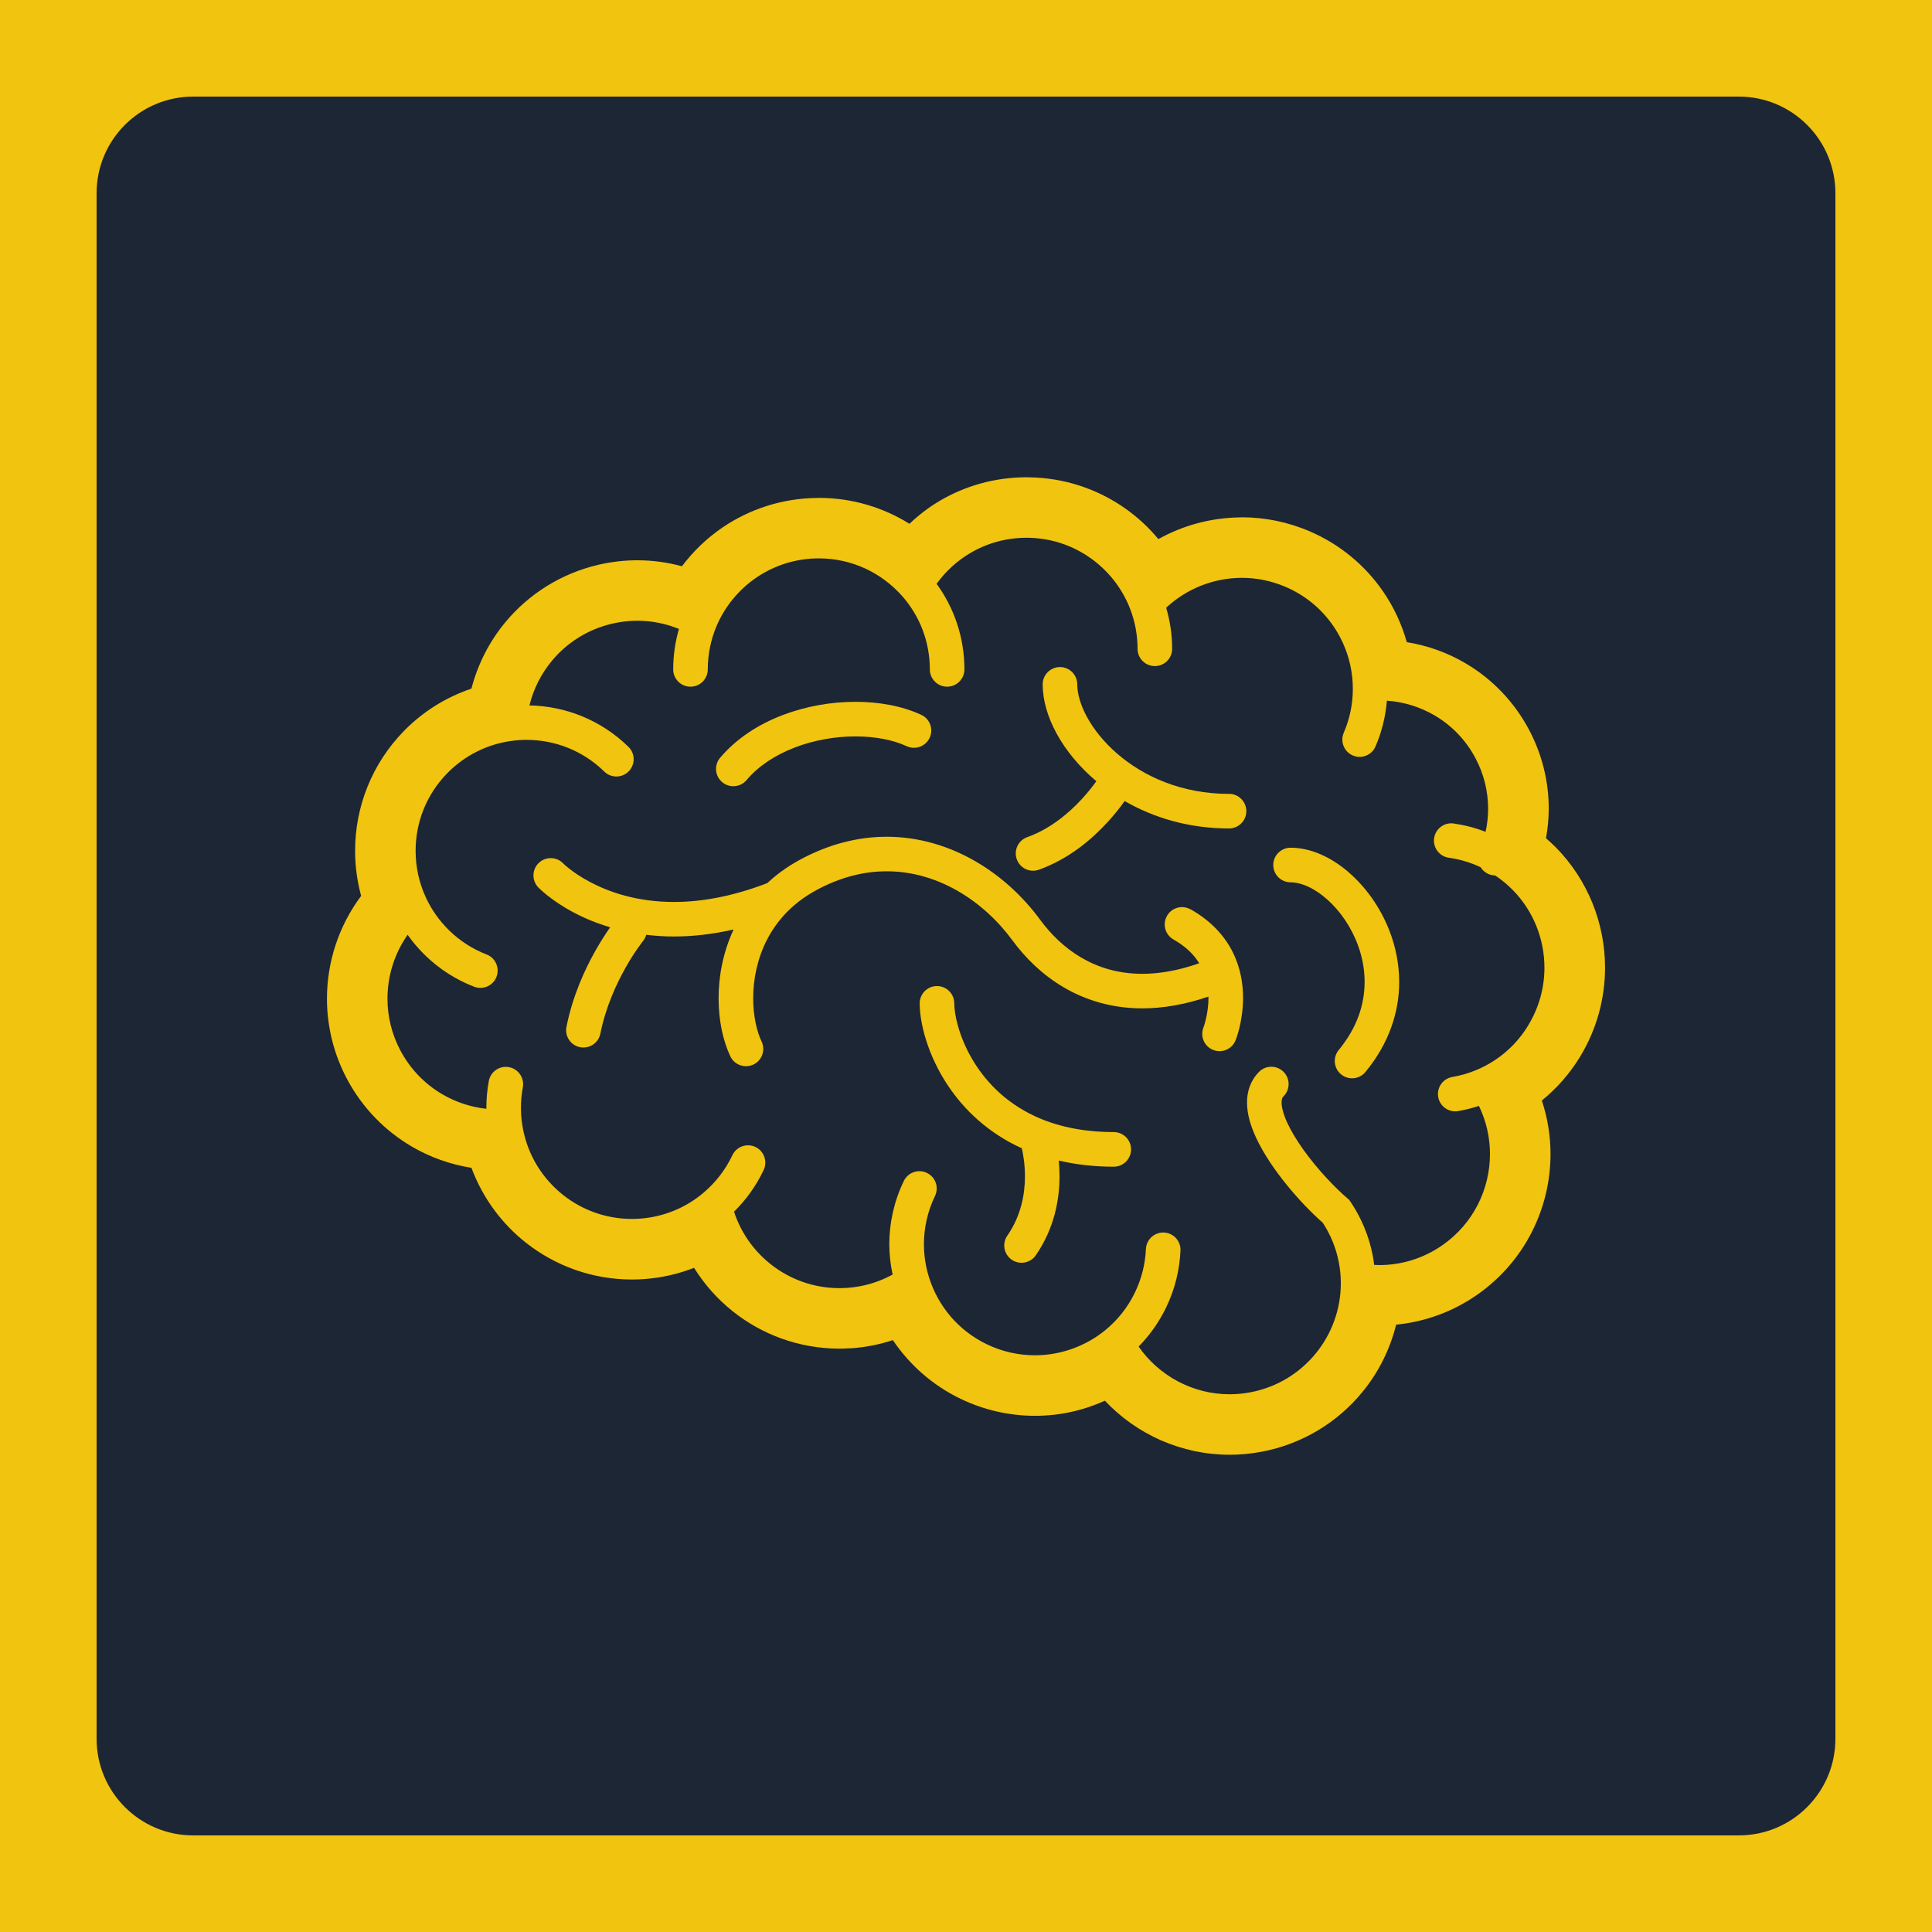
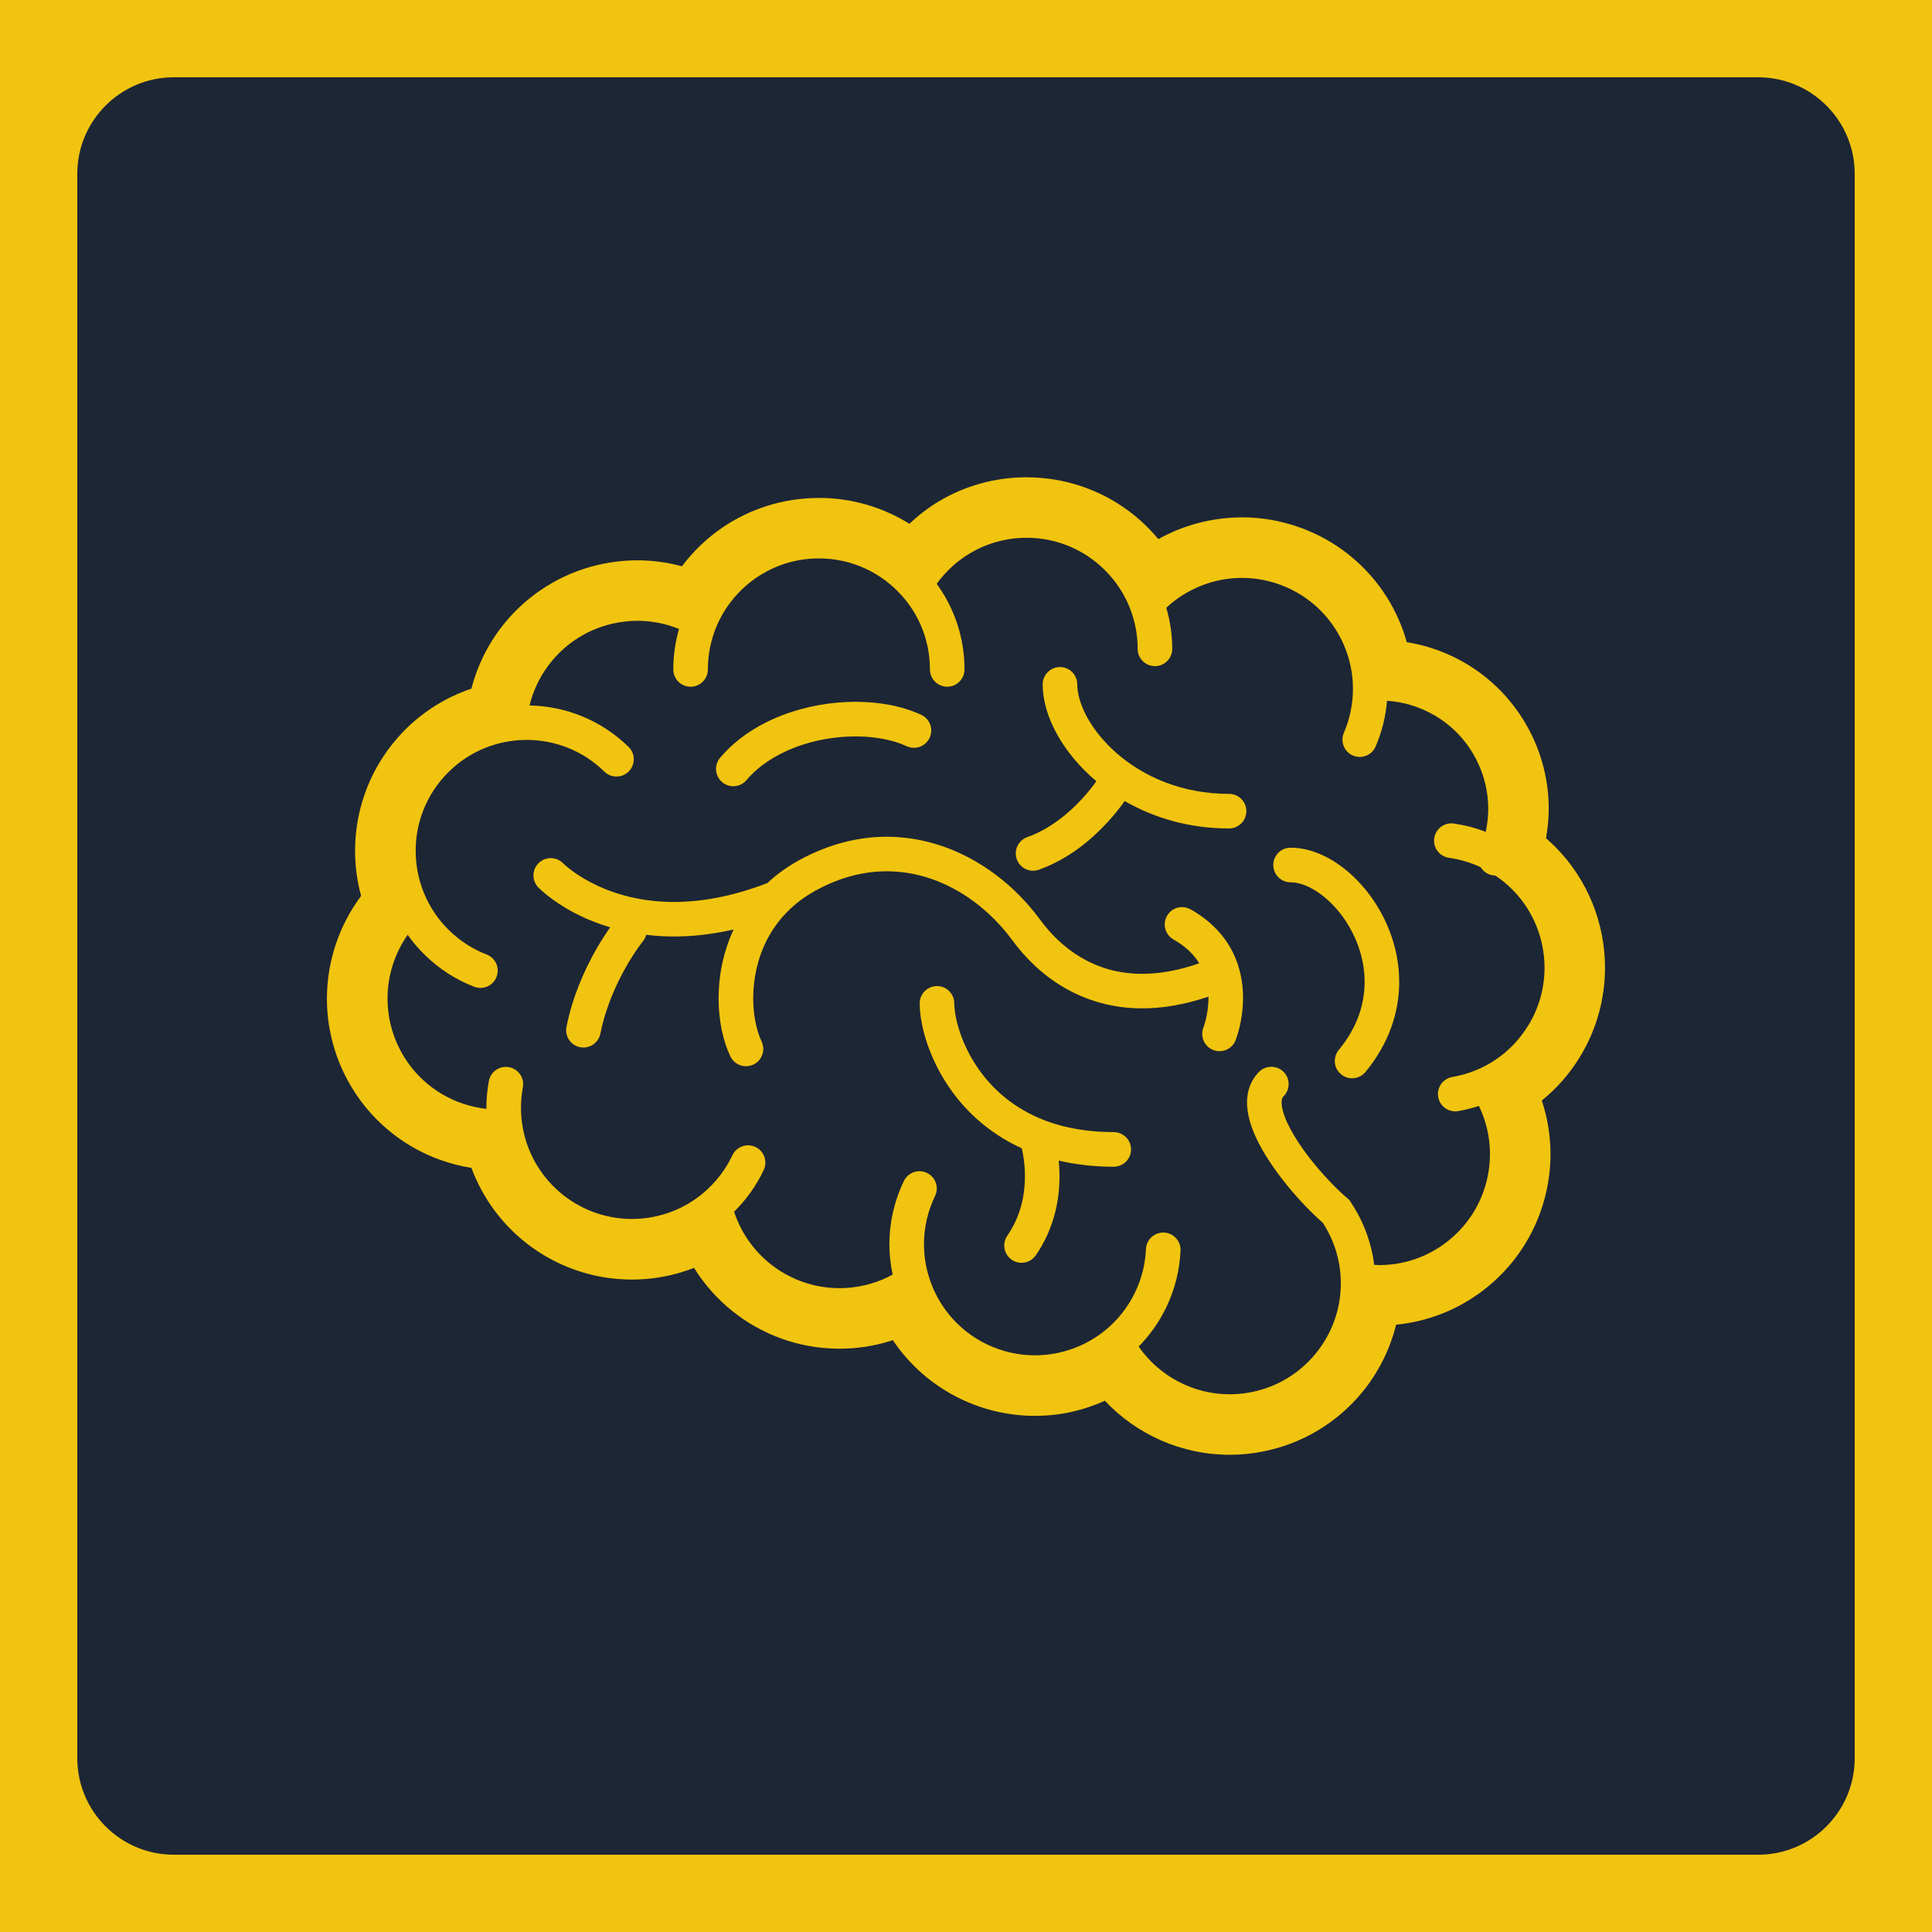
<svg xmlns="http://www.w3.org/2000/svg" id="Calque_1" data-name="Calque 1" viewBox="0 0 1000 1000">
  <defs>
    <style>
      .cls-1 {
        fill: #1d2635;
      }

      .cls-2 {
        fill: #f1c40f;
      }
    </style>
  </defs>
  <rect class="cls-2" width="1000" height="1000" />
-   <rect class="cls-1" x="50" y="50" width="900" height="900" rx="50" ry="50" />
+   <rect class="cls-1" x="40" y="40" width="920" height="920" rx="50" ry="50" />
  <g>
-     <path class="cls-2" d="M616.209,470.689c-4.305-2.429-9.764-.924-12.194,3.39-2.429,4.305-.924,9.773,3.39,12.203,6.605,3.76,10.642,7.963,13.302,12.295-11.03,3.88-20.812,5.469-29.459,5.469-12.646-.009-22.992-3.344-31.722-8.471-8.702-5.127-15.732-12.138-21.071-19.408-8.794-11.99-20.23-22.66-33.727-30.447-13.468-7.769-29.052-12.619-45.763-12.619-14.66-.009-30.115,3.76-45.421,12.175-6.263,3.436-11.686,7.446-16.415,11.824-18.623,7.168-34.669,9.755-48.248,9.755-19.344,0-33.791-5.201-43.444-10.309-4.822-2.54-8.425-5.081-10.762-6.919-1.173-.933-2.023-1.663-2.559-2.152l-.554-.536-.083-.074h0c-3.436-3.52-9.081-3.612-12.628-.194-3.547,3.427-3.658,9.099-.231,12.656.499.499,6.66,6.799,18.429,13.044,5.155,2.725,11.473,5.422,18.78,7.603-1.931,2.725-4.591,6.725-7.473,11.806-5.543,9.783-11.926,23.51-15.159,39.713-.97,4.841,2.18,9.561,7.021,10.531,4.85.961,9.57-2.18,10.531-7.039,2.725-13.635,8.286-25.754,13.191-34.382,2.439-4.314,4.711-7.741,6.337-10.051.813-1.164,1.469-2.042,1.903-2.614.212-.277.388-.49.48-.619l.111-.129h.009v-.018c.822-1.007,1.376-2.152,1.69-3.335,4.554.563,9.339.905,14.42.887,9.413.009,19.722-1.099,30.817-3.621-5.506,11.861-7.76,24.239-7.769,35.583.018,11.427,2.199,21.792,6.078,30.059,2.115,4.471,7.455,6.374,11.926,4.268s6.374-7.464,4.259-11.926h0c-2.485-5.201-4.388-13.367-4.351-22.401,0-9.755,2.097-20.489,7.15-30.29,5.071-9.792,12.96-18.734,25.172-25.459,12.886-7.058,25.191-9.949,36.812-9.958,13.228,0,25.69,3.824,36.821,10.217,11.122,6.411,20.822,15.445,28.23,25.533,6.513,8.887,15.224,17.644,26.429,24.249,11.187,6.605,24.914,10.956,40.803,10.947,10.512,0,21.939-1.903,34.198-6.078l.028.637c0,4.388-.684,8.369-1.367,11.196-.342,1.413-.674,2.522-.905,3.242-.12.36-.212.619-.268.767l-.046.139v.018h0c-1.811,4.573.416,9.764,4.998,11.593,4.591,1.838,9.801-.397,11.639-4.998.231-.637,3.834-9.579,3.861-21.976,0-7.113-1.247-15.464-5.376-23.704-4.102-8.24-11.196-16.157-21.792-22.115h0l-.018.028h0v.018h-.009Z" />
-     <path class="cls-2" d="M636.162,410.912c-24.609,0-44.368-9.053-58.031-20.923-6.817-5.921-12.064-12.545-15.51-18.872-3.464-6.346-5.053-12.378-5.035-16.896,0-4.942-4.009-8.951-8.951-8.951s-8.951,4.009-8.951,8.951c.018,8.415,2.651,17.053,7.205,25.44,4.767,8.739,11.732,17.237,20.581,24.701-1.783,2.476-4.249,5.672-7.39,9.09-6.817,7.446-16.655,15.695-28.378,19.852-4.656,1.663-7.085,6.79-5.422,11.436,1.663,4.656,6.78,7.094,11.436,5.432,15.926-5.727,27.851-16.157,35.934-25.043,3.603-3.963,6.402-7.593,8.48-10.503,14.808,8.545,33.098,14.189,54.022,14.18,4.933,0,8.951-4.009,8.951-8.951s-4.018-8.96-8.96-8.96h.009v.018h.009Z" />
-     <path class="cls-2" d="M576.487,585.956c-16.748,0-30.059-3.233-40.747-8.175-16.009-7.427-26.392-18.863-32.923-30.244-3.261-5.681-5.506-11.335-6.919-16.304-1.423-4.942-1.986-9.284-1.968-11.898,0-4.942-4.009-8.951-8.951-8.951s-8.951,4.009-8.951,8.951c0,3.224.388,6.79,1.173,10.716,1.367,6.845,3.963,14.734,8.175,22.882,6.319,12.203,16.341,25.006,31.325,34.743,3.75,2.457,7.806,4.683,12.184,6.679.684,2.928,1.626,8.166,1.626,14.475,0,4.591-.49,9.709-1.875,14.946s-3.649,10.586-7.242,15.778c-2.817,4.074-1.801,9.644,2.263,12.462,4.065,2.808,9.635,1.801,12.452-2.263,4.887-7.067,7.981-14.411,9.829-21.404,1.848-7.002,2.466-13.672,2.466-19.528,0-2.919-.166-5.635-.397-8.111,8.628,2.014,18.078,3.178,28.48,3.168,4.933,0,8.951-4.018,8.951-8.96s-4.009-8.951-8.951-8.951h-.009.009v-.009Z" />
-     <path class="cls-2" d="M698.082,451.493c-4.434-3.824-9.21-6.947-14.263-9.173-5.044-2.226-10.374-3.547-15.824-3.547-4.942,0-8.951,4.009-8.951,8.951s4.009,8.96,8.951,8.96c3.289-.009,7.464,1.136,11.833,3.667,6.559,3.76,13.385,10.522,18.346,18.983,4.998,8.462,8.148,18.512,8.148,28.905-.037,11.436-3.64,23.371-13.395,35.232-3.141,3.824-2.614,9.45,1.201,12.609,3.815,3.141,9.45,2.605,12.6-1.201,12.286-14.826,17.524-31.251,17.487-46.631,0-9.339-1.866-18.272-5.016-26.42-4.73-12.203-12.258-22.651-21.126-30.318h0v-.018h.009Z" />
-     <path class="cls-2" d="M386.405,403.781h0c6.143-7.298,14.909-13.007,24.895-16.849,9.967-3.852,21.099-5.783,31.51-5.764,10.143-.018,19.584,1.848,26.503,5.071,4.489,2.06,9.81.12,11.88-4.388,2.069-4.489.111-9.792-4.369-11.87-10.004-4.6-21.755-6.707-34.013-6.725-12.582,0-25.708,2.272-37.939,6.956-12.203,4.702-23.565,11.88-32.128,21.995-3.196,3.778-2.725,9.422,1.044,12.619,3.778,3.205,9.422,2.716,12.619-1.044h0Z" />
-     <path class="cls-2" d="M805.211,438.514c-1.589-1.607-3.279-3.132-5.007-4.637.896-5.016,1.423-10.124,1.423-15.307,0-13.736-3.27-27.731-10.097-40.655-7.797-14.808-19.344-26.558-32.821-34.512-9.422-5.57-19.796-9.293-30.549-11.02-2.614-9.284-6.697-18.115-12.194-26.124-9.145-13.358-22.161-24.415-38.077-31.251-11.39-4.896-23.334-7.252-35.066-7.252,0,0-.36,0-1.016.046-14.9.176-29.403,4.083-42.234,11.233-5.025-6.051-10.817-11.427-17.284-15.953-14.152-9.949-31.463-15.843-49.985-16.027-.212,0-.471-.018-.785-.037h-.24c-.176,0-.379,0-.637.018-16.129.129-31.371,4.573-44.387,12.286-5.644,3.326-10.79,7.325-15.519,11.787-13.487-8.406-29.422-13.311-46.41-13.404h-.563c-.203,0-.462,0-.794.028-18.069.176-35.001,5.764-48.959,15.27-8.092,5.496-15.168,12.295-21.034,20.092-7.409-2.005-15.14-3.095-23.048-3.095-6.577,0-13.247.748-19.889,2.254-19.556,4.489-36.267,15.214-48.239,29.533h0c-8.397,10.032-14.466,21.875-17.792,34.641-12.757,4.323-24.785,11.575-34.835,21.819,0,.009-.018.018-.028.037-16.868,17.191-25.348,39.694-25.339,62.021v.369h0c.018,7.76,1.072,15.51,3.122,23.029-11.492,15.39-17.69,34.068-17.699,53.19,0,14.152,3.409,28.553,10.503,41.819,7.972,14.9,19.695,26.706,33.339,34.696,9.57,5.616,20.073,9.321,30.946,11.057,5.792,15.565,15.722,28.997,28.443,38.946,15.113,11.852,34.188,18.863,54.622,18.863,2.115,0,4.24-.065,6.355-.231h.092c9.016-.656,17.672-2.679,25.718-5.82,5.349,8.582,12.074,16.157,19.898,22.41,15.113,12.101,34.336,19.325,54.936,19.417.074.009.139.009.203.009h.684c1.644-.018,3.298-.083,4.942-.194h.018l.97-.018c7.372-.545,14.494-1.977,21.247-4.203,8.508,12.628,20.35,23.279,35.001,30.355h0c12.369,5.958,25.551,8.822,38.502,8.822s24.932-2.734,36.248-7.806c16.443,17.459,39.611,27.944,64.552,27.962,5.469,0,10.993-.499,16.526-1.552,21.237-3.991,39.445-15.353,52.165-30.881h0c8.314-10.106,14.3-22.032,17.505-34.9,14.688-1.441,29.265-6.559,42.142-15.63,12.258-8.6,21.755-19.842,28.119-32.396,6.365-12.545,9.644-26.373,9.644-40.331,0-9.302-1.515-18.651-4.489-27.648,7.649-6.235,14.411-13.819,19.796-22.706,8.72-14.337,12.914-30.327,12.914-46.05,0-22.974-8.914-45.514-25.56-62.382h0v-.018h0v.028h0ZM791.068,530.669c-8.997,14.826-23.5,24.046-39.352,26.78-4.877.831-8.148,5.478-7.307,10.337.831,4.877,5.469,8.148,10.337,7.307,3.64-.619,7.224-1.533,10.743-2.67,3.834,7.917,5.718,16.406,5.718,24.868,0,9.044-2.134,18.05-6.254,26.152-4.12,8.111-10.208,15.325-18.189,20.951-10.051,7.048-21.459,10.402-32.84,10.411-.887,0-1.783-.065-2.67-.12-.194-1.487-.379-2.974-.647-4.453h0c-1.968-10.392-5.995-19.898-11.547-28.138l-.674-1.007-.924-.794c-6.78-5.801-15.778-15.344-22.734-25.071-3.483-4.859-6.457-9.764-8.462-14.124-2.023-4.369-2.947-8.194-2.919-10.448,0-1.007.157-1.681.323-2.152.176-.443.342-.721.693-1.072,3.492-3.483,3.492-9.164,0-12.656-3.501-3.492-9.164-3.492-12.656,0h0c-2.18,2.171-3.824,4.804-4.841,7.547-1.007,2.744-1.413,5.579-1.413,8.332.028,6.198,1.903,12.074,4.545,17.902,4,8.702,9.967,17.33,16.406,25.219,6.069,7.409,12.508,14.05,18.29,19.15,3.981,6.125,6.882,13.034,8.314,20.637.6,3.205.942,6.374.979,9.441v.046c.009.416.018.813.018,1.229,0,13.533-4.813,26.327-13.09,36.415-8.295,10.069-19.953,17.367-33.754,19.972-3.612.674-7.196,1.007-10.725,1.007-18.983.009-36.544-9.515-47.093-24.692,5.681-5.755,10.522-12.535,14.226-20.184,4.6-9.505,7.002-19.547,7.446-29.486.222-4.951-3.612-9.136-8.545-9.348-4.942-.212-9.127,3.612-9.348,8.545-.342,7.603-2.162,15.224-5.681,22.475v.018c-3.75,7.778-9.007,14.281-15.261,19.427l-.028.018c-10.254,8.415-23.242,13.053-36.507,13.053-8.36,0-16.84-1.838-24.895-5.709-14.919-7.205-25.283-19.935-29.874-34.576h0c-1.755-5.561-2.651-11.381-2.651-17.247,0-8.36,1.838-16.831,5.727-24.923,2.152-4.453.277-9.792-4.185-11.944-4.453-2.152-9.801-.268-11.953,4.185-5.081,10.531-7.51,21.718-7.51,32.692,0,5.321.61,10.586,1.709,15.75-6.993,3.824-14.882,6.254-23.399,6.882h-.018c-1.386.083-2.771.139-4.12.139-13.441,0-25.893-4.656-35.796-12.572-8.609-6.882-15.224-16.212-18.743-27.011,6.3-6.208,11.529-13.487,15.334-21.561,2.106-4.462.203-9.81-4.268-11.926s-9.81-.203-11.926,4.268c-3.538,7.501-8.683,14.152-15.011,19.491-8.96,7.556-20.277,12.434-32.867,13.339h-.018c-1.386.083-2.762.148-4.12.148-28.433.009-52.691-20.96-56.784-49.061v-.065l-.018-.065c-.222-1.33-.379-2.725-.471-4.166-.092-1.404-.148-2.781-.148-4.148,0-3.63.342-7.168.979-10.623.887-4.868-2.309-9.533-7.178-10.438-4.859-.887-9.533,2.319-10.429,7.178-.831,4.499-1.275,9.145-1.275,13.875l.018.517c-8.055-.887-15.861-3.455-22.854-7.556-8.822-5.173-16.351-12.739-21.551-22.438-4.628-8.646-6.79-17.893-6.799-27.039,0-11.796,3.658-23.38,10.429-33.052,2.596,3.667,5.543,7.159,8.85,10.402,7.538,7.409,16.295,12.905,25.579,16.489,4.61,1.792,9.792-.499,11.575-5.118s-.517-9.792-5.118-11.575c-7.085-2.734-13.718-6.91-19.491-12.572h0c-5.071-4.97-9.007-10.642-11.852-16.711-3.603-7.686-5.404-16.027-5.404-24.378,0-14.531,5.441-28.969,16.406-40.184,9.321-9.487,21.043-15.039,33.237-16.702h.055c2.577-.36,5.164-.545,7.769-.527,14.531.009,28.997,5.45,40.193,16.406,3.529,3.455,9.201,3.399,12.656-.139s3.399-9.201-.139-12.656c-14.254-13.967-32.738-21.099-51.26-21.45,2.106-8.573,6.134-16.526,11.759-23.242,7.778-9.293,18.475-16.166,31.214-19.113,4.323-.988,8.637-1.469,12.877-1.469,7.501,0,14.799,1.487,21.533,4.222-1.912,6.67-2.975,13.69-2.975,20.96,0,4.942,4.009,8.951,8.951,8.951s8.951-4.009,8.951-8.951c0-7.834,1.58-15.316,4.397-22.096,4.323-10.374,11.63-19.223,20.822-25.477,9.21-6.254,20.258-9.875,32.249-9.893,17.247.009,32.646,7.556,43.214,19.593h.018c8.877,10.115,14.226,23.334,14.235,37.874,0,4.942,4.009,8.951,8.951,8.951s8.951-4.009,8.951-8.951c0-16.526-5.339-31.87-14.401-44.294,4.637-6.429,10.54-11.861,17.376-15.898,8.554-5.062,18.494-7.944,29.182-7.944,12.277,0,23.584,3.834,32.914,10.383,9.33,6.54,16.646,15.796,20.766,26.595h0c2.429,6.374,3.778,13.247,3.778,20.498,0,4.942,4.009,8.951,8.951,8.951s8.951-4.009,8.951-8.951c0-7.39-1.099-14.522-3.095-21.265,10.596-9.875,24.664-15.464,39.186-15.464,7.584,0,15.27,1.515,22.697,4.702,10.365,4.462,18.688,11.565,24.627,20.212,5.931,8.637,9.422,18.808,10.023,29.32.055,1.072.083,2.171.083,3.261,0,7.575-1.496,15.261-4.693,22.688-1.958,4.545.148,9.81,4.683,11.759,4.545,1.968,9.81-.148,11.759-4.693,3.316-7.713,5.238-15.704,5.875-23.658,8.776.591,17.321,3.242,24.886,7.723,8.637,5.118,16,12.572,21.034,22.143h0c4.416,8.36,6.476,17.265,6.485,26.059,0,4.037-.462,8.027-1.312,11.944-5.404-2.088-10.956-3.52-16.535-4.314-4.896-.684-9.413,2.716-10.106,7.621-.684,4.887,2.716,9.413,7.612,10.106,5.616.794,11.15,2.411,16.461,4.905.942,1.533,2.328,2.799,4.102,3.547,1.099.471,2.254.693,3.39.702,3.298,2.208,6.309,4.674,8.988,7.399l-.12-.129.148.148c10.725,10.826,16.526,25.459,16.517,40.35,0,10.171-2.679,20.434-8.36,29.773h.028v.009Z" />
+     <path class="cls-2" d="M616.21,470.69c-4.3-2.43-9.76-.92-12.19,3.39-2.43,4.3-.92,9.77,3.39,12.2,6.6,3.76,10.64,7.96,13.3,12.3-11.03,3.88-20.81,5.47-29.46,5.47-12.65,0-22.99-3.34-31.72-8.47-8.7-5.13-15.73-12.14-21.07-19.41-8.79-11.99-20.23-22.66-33.73-30.45-13.47-7.77-29.05-12.62-45.76-12.62-14.66,0-30.11,3.76-45.42,12.18-6.26,3.44-11.69,7.45-16.42,11.82-18.62,7.17-34.67,9.75-48.25,9.75-19.34,0-33.79-5.2-43.44-10.31-4.82-2.54-8.42-5.08-10.76-6.92-1.17-.93-2.02-1.66-2.56-2.15l-.55-.54-.08-.07h0c-3.44-3.52-9.08-3.61-12.63-.19-3.55,3.43-3.66,9.1-.23,12.66.5.5,6.66,6.8,18.43,13.04,5.15,2.73,11.47,5.42,18.78,7.6-1.93,2.73-4.59,6.72-7.47,11.81-5.54,9.78-11.93,23.51-15.16,39.71-.97,4.84,2.18,9.56,7.02,10.53,4.85.96,9.57-2.18,10.53-7.04,2.73-13.63,8.29-25.75,13.19-34.38,2.44-4.31,4.71-7.74,6.34-10.05.81-1.16,1.47-2.04,1.9-2.61.21-.28.39-.49.48-.62l.11-.13h0v-.02c.82-1.01,1.38-2.15,1.69-3.33,4.55.56,9.34.91,14.42.89,9.41,0,19.72-1.1,30.82-3.62-5.51,11.86-7.76,24.24-7.77,35.58.02,11.43,2.2,21.79,6.08,30.06,2.12,4.47,7.45,6.37,11.93,4.27s6.37-7.46,4.26-11.93h0c-2.48-5.2-4.39-13.37-4.35-22.4,0-9.75,2.1-20.49,7.15-30.29,5.07-9.79,12.96-18.73,25.17-25.46,12.89-7.06,25.19-9.95,36.81-9.96,13.23,0,25.69,3.82,36.82,10.22,11.12,6.41,20.82,15.45,28.23,25.53,6.51,8.89,15.22,17.64,26.43,24.25,11.19,6.6,24.91,10.96,40.8,10.95,10.51,0,21.94-1.9,34.2-6.08l.03.64c0,4.39-.68,8.37-1.37,11.2-.34,1.41-.67,2.52-.91,3.24-.12.36-.21.62-.27.77l-.05.14v.02h0c-1.81,4.57.42,9.76,5,11.59,4.59,1.84,9.8-.4,11.64-5,.23-.64,3.83-9.58,3.86-21.98,0-7.11-1.25-15.46-5.38-23.7-4.1-8.24-11.2-16.16-21.79-22.11h0l-.02.03h0v.02h0v-.02Z" />
+     <path class="cls-2" d="M636.16,410.91c-24.61,0-44.37-9.05-58.03-20.92-6.82-5.92-12.06-12.54-15.51-18.87-3.46-6.35-5.05-12.38-5.03-16.9,0-4.94-4.01-8.95-8.95-8.95s-8.95,4.01-8.95,8.95c.02,8.42,2.65,17.05,7.21,25.44,4.77,8.74,11.73,17.24,20.58,24.7-1.78,2.48-4.25,5.67-7.39,9.09-6.82,7.45-16.66,15.69-28.38,19.85-4.66,1.66-7.09,6.79-5.42,11.44,1.66,4.66,6.78,7.09,11.44,5.43,15.93-5.73,27.85-16.16,35.93-25.04,3.6-3.96,6.4-7.59,8.48-10.5,14.81,8.54,33.1,14.19,54.02,14.18,4.93,0,8.95-4.01,8.95-8.95s-4.02-8.96-8.96-8.96h0v.02h0l.01-.01Z" />
+     <path class="cls-2" d="M576.49,585.96c-16.75,0-30.06-3.23-40.75-8.18-16.01-7.43-26.39-18.86-32.92-30.24-3.26-5.68-5.51-11.33-6.92-16.3-1.42-4.94-1.99-9.28-1.97-11.9,0-4.94-4.01-8.95-8.95-8.95s-8.95,4.01-8.95,8.95c0,3.22.39,6.79,1.17,10.72,1.37,6.85,3.96,14.73,8.18,22.88,6.32,12.2,16.34,25.01,31.32,34.74,3.75,2.46,7.81,4.68,12.18,6.68.68,2.93,1.63,8.17,1.63,14.48,0,4.59-.49,9.71-1.88,14.95s-3.65,10.59-7.24,15.78c-2.82,4.07-1.8,9.64,2.26,12.46,4.06,2.81,9.63,1.8,12.45-2.26,4.89-7.07,7.98-14.41,9.83-21.4,1.85-7,2.47-13.67,2.47-19.53,0-2.92-.17-5.63-.4-8.11,8.63,2.01,18.08,3.18,28.48,3.17,4.93,0,8.95-4.02,8.95-8.96s-4.01-8.95-8.95-8.95h0l.01-.03Z" />
+     <path class="cls-2" d="M698.08,451.49c-4.43-3.82-9.21-6.95-14.26-9.17-5.04-2.23-10.37-3.55-15.82-3.55-4.94,0-8.95,4.01-8.95,8.95s4.01,8.96,8.95,8.96c3.29,0,7.46,1.14,11.83,3.67,6.56,3.76,13.39,10.52,18.35,18.98,5,8.46,8.15,18.51,8.15,28.9-.04,11.44-3.64,23.37-13.39,35.23-3.14,3.82-2.61,9.45,1.2,12.61,3.82,3.14,9.45,2.61,12.6-1.2,12.29-14.83,17.52-31.25,17.49-46.63,0-9.34-1.87-18.27-5.02-26.42-4.73-12.2-12.26-22.65-21.13-30.32h0v-.02h0v.01Z" />
+     <path class="cls-2" d="M386.4,403.78h0c6.14-7.3,14.91-13.01,24.9-16.85,9.97-3.85,21.1-5.78,31.51-5.76,10.14-.02,19.58,1.85,26.5,5.07,4.49,2.06,9.81.12,11.88-4.39,2.07-4.49.11-9.79-4.37-11.87-10-4.6-21.75-6.71-34.01-6.72-12.58,0-25.71,2.27-37.94,6.96-12.2,4.7-23.57,11.88-32.13,21.99-3.2,3.78-2.73,9.42,1.04,12.62,3.78,3.21,9.42,2.72,12.62-1.04h0v-.01Z" />
+     <path class="cls-2" d="M805.21,438.51c-1.59-1.61-3.28-3.13-5.01-4.64.9-5.02,1.42-10.12,1.42-15.31,0-13.74-3.27-27.73-10.1-40.65-7.8-14.81-19.34-26.56-32.82-34.51-9.42-5.57-19.8-9.29-30.55-11.02-2.61-9.28-6.7-18.11-12.19-26.12-9.15-13.36-22.16-24.42-38.08-31.25-11.39-4.9-23.33-7.25-35.07-7.25,0,0-.36,0-1.02.05-14.9.18-29.4,4.08-42.23,11.23-5.03-6.05-10.82-11.43-17.28-15.95-14.15-9.95-31.46-15.84-49.98-16.03-.21,0-.47-.02-.79-.04h-.24c-.18,0-.38,0-.64.02-16.13.13-31.37,4.57-44.39,12.29-5.64,3.33-10.79,7.33-15.52,11.79-13.49-8.41-29.42-13.31-46.41-13.4h-.56c-.2,0-.46,0-.79.03-18.07.18-35,5.76-48.96,15.27-8.09,5.5-15.17,12.3-21.03,20.09-7.41-2-15.14-3.09-23.05-3.09-6.58,0-13.25.75-19.89,2.25-19.56,4.49-36.27,15.21-48.24,29.53h0c-8.4,10.03-14.47,21.87-17.79,34.64-12.76,4.32-24.78,11.57-34.84,21.82,0,0-.02.02-.03.04-16.87,17.19-25.35,39.69-25.34,62.02v.37h0c.02,7.76,1.07,15.51,3.12,23.03-11.49,15.39-17.69,34.07-17.7,53.19,0,14.15,3.41,28.55,10.5,41.82,7.97,14.9,19.69,26.71,33.34,34.7,9.57,5.62,20.07,9.32,30.95,11.06,5.79,15.57,15.72,29,28.44,38.95,15.11,11.85,34.19,18.86,54.62,18.86,2.12,0,4.24-.06,6.36-.23h.09c9.02-.66,17.67-2.68,25.72-5.82,5.35,8.58,12.07,16.16,19.9,22.41,15.11,12.1,34.34,19.33,54.94,19.42h.88c1.64-.02,3.3-.08,4.94-.19h.02l.97-.02c7.37-.55,14.49-1.98,21.25-4.2,8.51,12.63,20.35,23.28,35,30.35h0c12.37,5.96,25.55,8.82,38.5,8.82s24.93-2.73,36.25-7.81c16.44,17.46,39.61,27.94,64.55,27.96,5.47,0,10.99-.5,16.53-1.55,21.24-3.99,39.44-15.35,52.16-30.88h0c8.31-10.11,14.3-22.03,17.51-34.9,14.69-1.44,29.26-6.56,42.14-15.63,12.26-8.6,21.75-19.84,28.12-32.4,6.36-12.54,9.64-26.37,9.64-40.33,0-9.3-1.51-18.65-4.49-27.65,7.65-6.24,14.41-13.82,19.8-22.71,8.72-14.34,12.91-30.33,12.91-46.05,0-22.97-8.91-45.51-25.56-62.38h0v-.02h0v.03h0l.02-.01ZM791.07,530.67c-9,14.83-23.5,24.05-39.35,26.78-4.88.83-8.15,5.48-7.31,10.34.83,4.88,5.47,8.15,10.34,7.31,3.64-.62,7.22-1.53,10.74-2.67,3.83,7.92,5.72,16.41,5.72,24.87,0,9.04-2.13,18.05-6.25,26.15-4.12,8.11-10.21,15.33-18.19,20.95-10.05,7.05-21.46,10.4-32.84,10.41-.89,0-1.78-.06-2.67-.12-.19-1.49-.38-2.97-.65-4.45h0c-1.97-10.39-6-19.9-11.55-28.14l-.67-1.01-.92-.79c-6.78-5.8-15.78-15.34-22.73-25.07-3.48-4.86-6.46-9.76-8.46-14.12-2.02-4.37-2.95-8.19-2.92-10.45,0-1.01.16-1.68.32-2.15.18-.44.34-.72.69-1.07,3.49-3.48,3.49-9.16,0-12.66-3.5-3.49-9.16-3.49-12.66,0h0c-2.18,2.17-3.82,4.8-4.84,7.55-1.01,2.74-1.41,5.58-1.41,8.33.03,6.2,1.9,12.07,4.54,17.9,4,8.7,9.97,17.33,16.41,25.22,6.07,7.41,12.51,14.05,18.29,19.15,3.98,6.12,6.88,13.03,8.31,20.64.6,3.21.94,6.37.98,9.44v.05c0,.42.02.81.02,1.23,0,13.53-4.81,26.33-13.09,36.41-8.3,10.07-19.95,17.37-33.75,19.97-3.61.67-7.2,1.01-10.72,1.01-18.98,0-36.54-9.51-47.09-24.69,5.68-5.76,10.52-12.54,14.23-20.18,4.6-9.51,7-19.55,7.45-29.49.22-4.95-3.61-9.14-8.54-9.35-4.94-.21-9.13,3.61-9.35,8.54-.34,7.6-2.16,15.22-5.68,22.48v.02c-3.75,7.78-9.01,14.28-15.26,19.43l-.03.02c-10.25,8.42-23.24,13.05-36.51,13.05-8.36,0-16.84-1.84-24.9-5.71-14.92-7.21-25.28-19.93-29.87-34.58h0c-1.76-5.56-2.65-11.38-2.65-17.25,0-8.36,1.84-16.83,5.73-24.92,2.15-4.45.28-9.79-4.18-11.94-4.45-2.15-9.8-.27-11.95,4.18-5.08,10.53-7.51,21.72-7.51,32.69,0,5.32.61,10.59,1.71,15.75-6.99,3.82-14.88,6.25-23.4,6.88h-.02c-1.39.08-2.77.14-4.12.14-13.44,0-25.89-4.66-35.8-12.57-8.61-6.88-15.22-16.21-18.74-27.01,6.3-6.21,11.53-13.49,15.33-21.56,2.11-4.46.2-9.81-4.27-11.93s-9.81-.2-11.93,4.27c-3.54,7.5-8.68,14.15-15.01,19.49-8.96,7.56-20.28,12.43-32.87,13.34h-.02c-1.39.08-2.76.15-4.12.15-28.43,0-52.69-20.96-56.78-49.06v-.06l-.02-.06c-.22-1.33-.38-2.73-.47-4.17-.09-1.4-.15-2.78-.15-4.15,0-3.63.34-7.17.98-10.62.89-4.87-2.31-9.53-7.18-10.44-4.86-.89-9.53,2.32-10.43,7.18-.83,4.5-1.27,9.15-1.27,13.87l.02.52c-8.06-.89-15.86-3.45-22.85-7.56-8.82-5.17-16.35-12.74-21.55-22.44-4.63-8.65-6.79-17.89-6.8-27.04,0-11.8,3.66-23.38,10.43-33.05,2.6,3.67,5.54,7.16,8.85,10.4,7.54,7.41,16.3,12.9,25.58,16.49,4.61,1.79,9.79-.5,11.57-5.12s-.52-9.79-5.12-11.57c-7.09-2.73-13.72-6.91-19.49-12.57h0c-5.07-4.97-9.01-10.64-11.85-16.71-3.6-7.69-5.4-16.03-5.4-24.38,0-14.53,5.44-28.97,16.41-40.18,9.32-9.49,21.04-15.04,33.24-16.7h.06c2.58-.36,5.16-.55,7.77-.53,14.53,0,29,5.45,40.19,16.41,3.53,3.45,9.2,3.4,12.66-.14s3.4-9.2-.14-12.66c-14.25-13.97-32.74-21.1-51.26-21.45,2.11-8.57,6.13-16.53,11.76-23.24,7.78-9.29,18.48-16.17,31.21-19.11,4.32-.99,8.64-1.47,12.88-1.47,7.5,0,14.8,1.49,21.53,4.22-1.91,6.67-2.97,13.69-2.97,20.96,0,4.94,4.01,8.95,8.95,8.95s8.95-4.01,8.95-8.95c0-7.83,1.58-15.32,4.4-22.1,4.32-10.37,11.63-19.22,20.82-25.48,9.21-6.25,20.26-9.88,32.25-9.89,17.25,0,32.65,7.56,43.21,19.59h.02c8.88,10.12,14.23,23.33,14.24,37.87,0,4.94,4.01,8.95,8.95,8.95s8.95-4.01,8.95-8.95c0-16.53-5.34-31.87-14.4-44.29,4.64-6.43,10.54-11.86,17.38-15.9,8.55-5.06,18.49-7.94,29.18-7.94,12.28,0,23.58,3.83,32.91,10.38,9.33,6.54,16.65,15.8,20.77,26.6h0c2.43,6.37,3.78,13.25,3.78,20.5,0,4.94,4.01,8.95,8.95,8.95s8.95-4.01,8.95-8.95c0-7.39-1.1-14.52-3.09-21.26,10.6-9.88,24.66-15.46,39.19-15.46,7.58,0,15.27,1.51,22.7,4.7,10.36,4.46,18.69,11.57,24.63,20.21,5.93,8.64,9.42,18.81,10.02,29.32.06,1.07.08,2.17.08,3.26,0,7.57-1.5,15.26-4.69,22.69-1.96,4.54.15,9.81,4.68,11.76,4.54,1.97,9.81-.15,11.76-4.69,3.32-7.71,5.24-15.7,5.88-23.66,8.78.59,17.32,3.24,24.89,7.72,8.64,5.12,16,12.57,21.03,22.14h0c4.42,8.36,6.48,17.27,6.48,26.06,0,4.04-.46,8.03-1.31,11.94-5.4-2.09-10.96-3.52-16.54-4.31-4.9-.68-9.41,2.72-10.11,7.62-.68,4.89,2.72,9.41,7.61,10.11,5.62.79,11.15,2.41,16.46,4.91.94,1.53,2.33,2.8,4.1,3.55,1.1.47,2.25.69,3.39.7,3.3,2.21,6.31,4.67,8.99,7.4l-.12-.13.15.15c10.72,10.83,16.53,25.46,16.52,40.35,0,10.17-2.68,20.43-8.36,29.77h.03l-.05-.02Z" />
  </g>
</svg>
